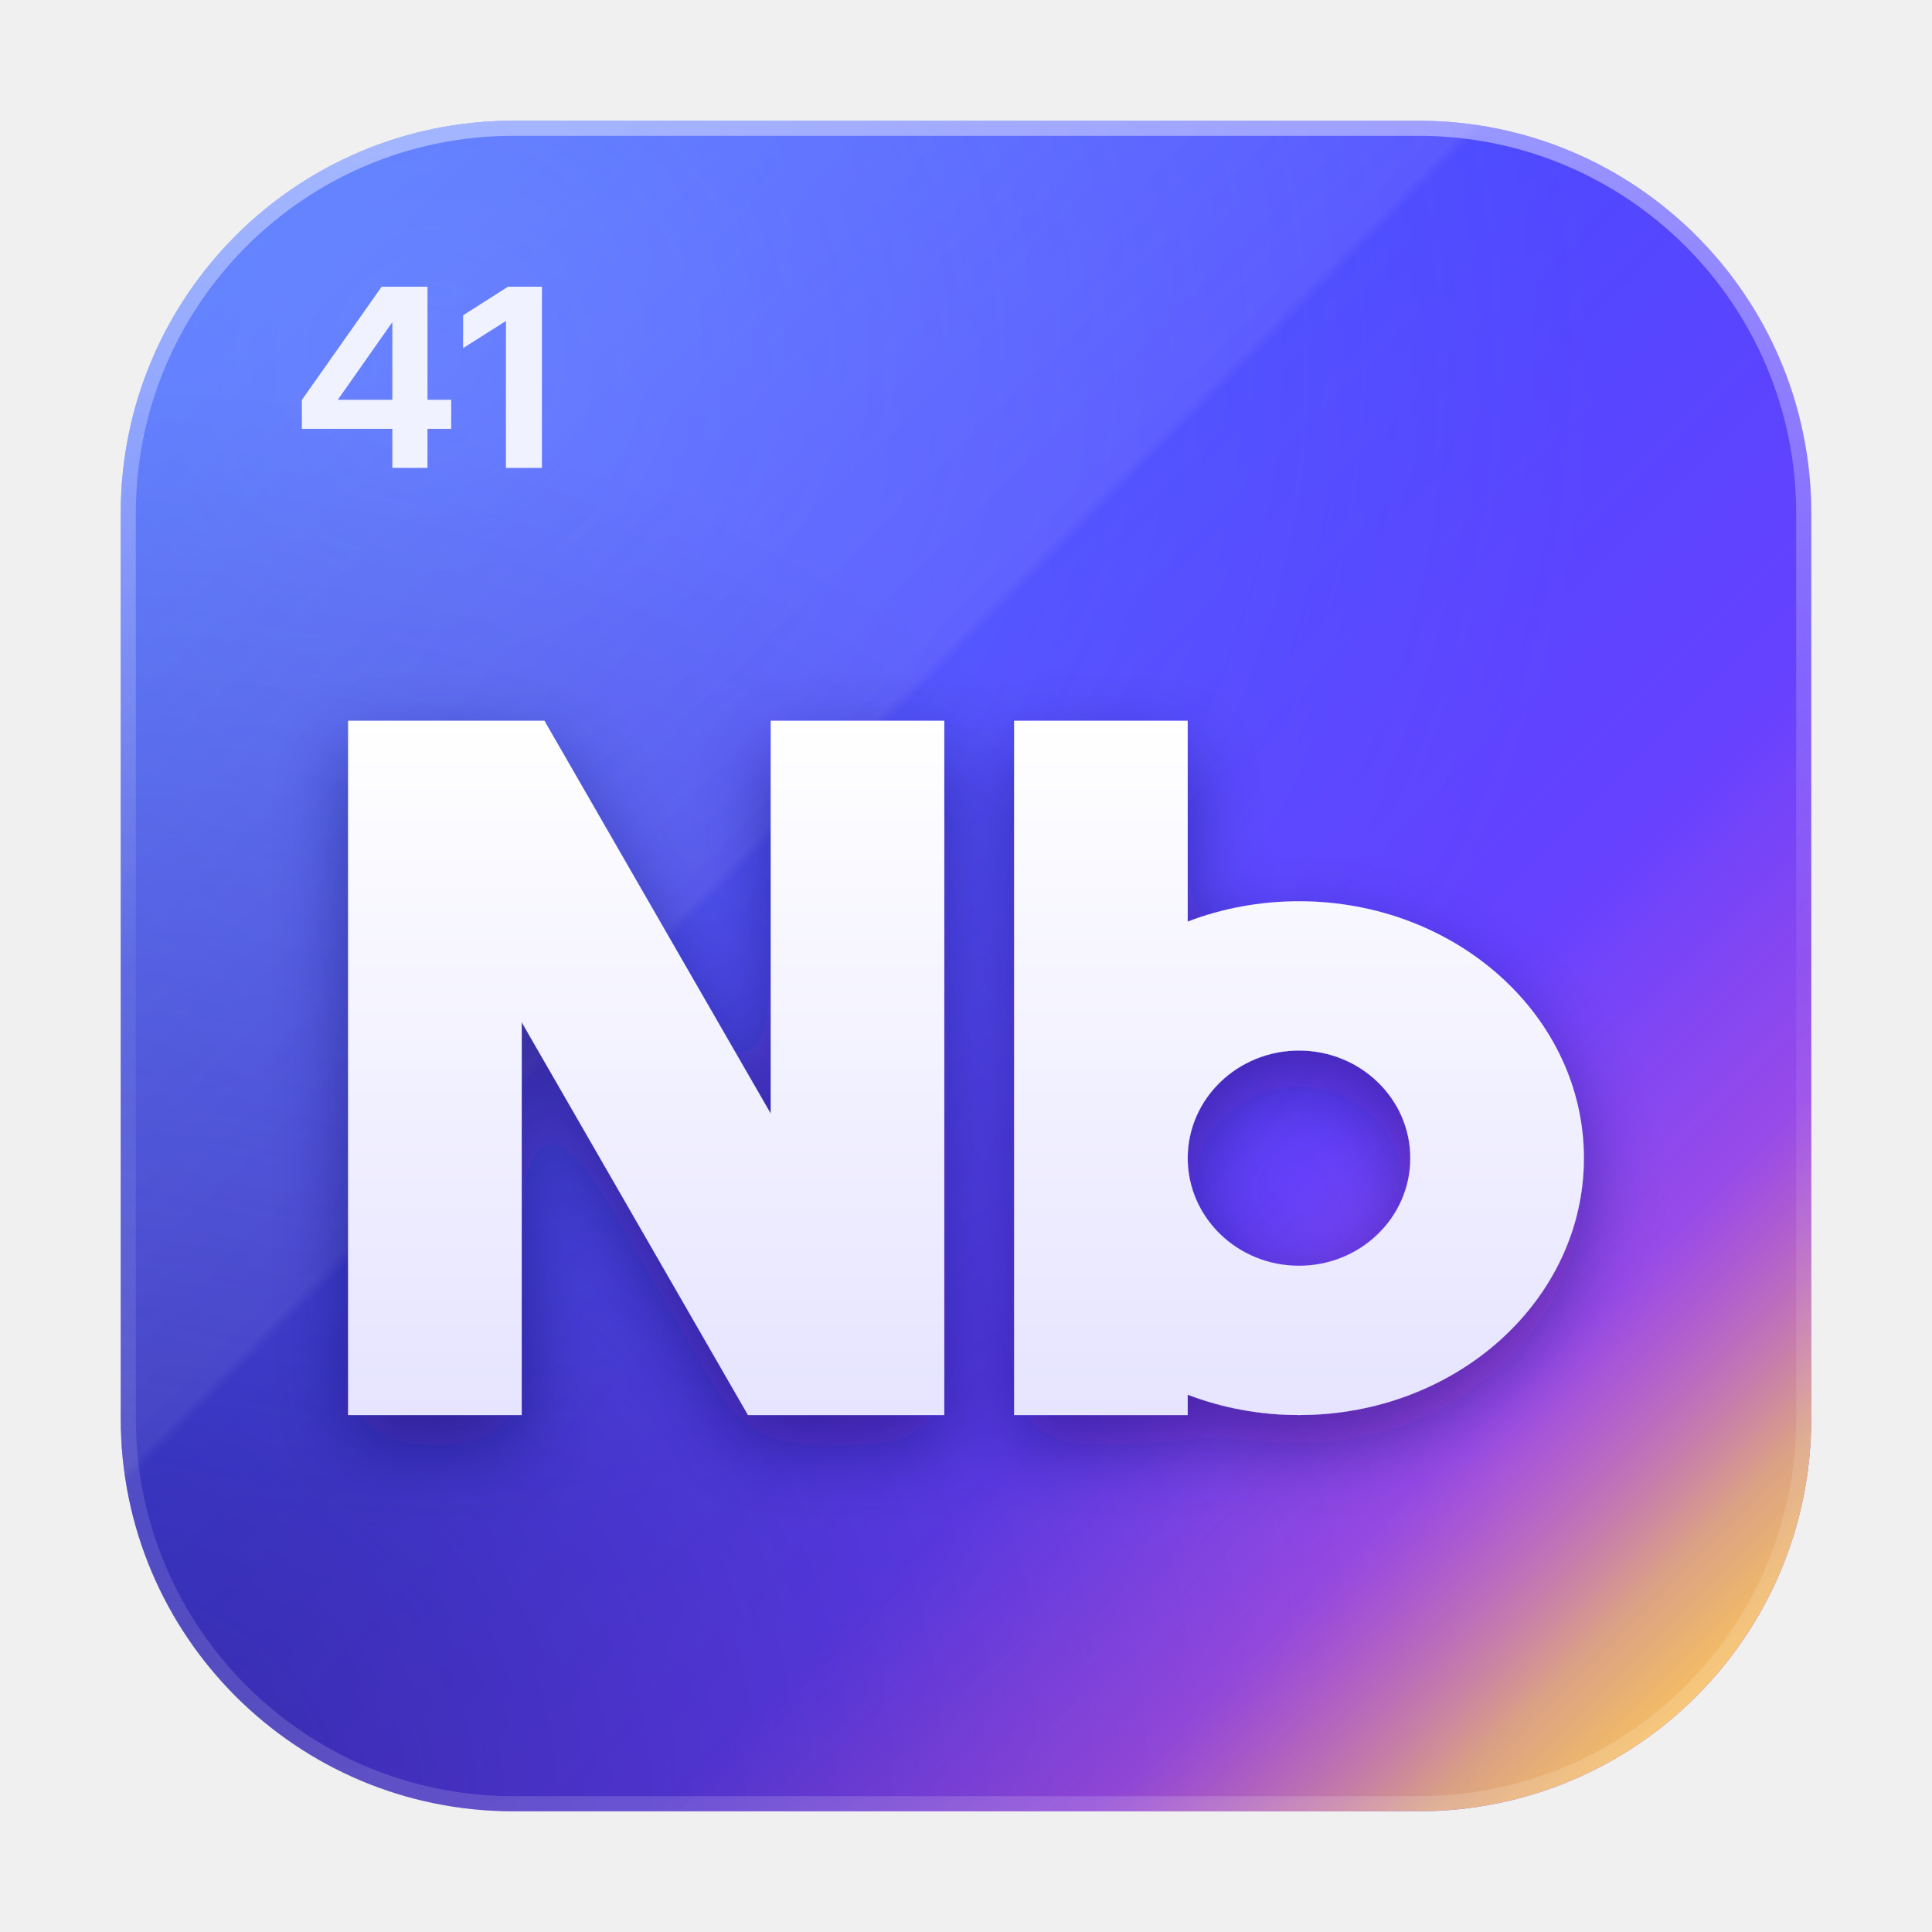
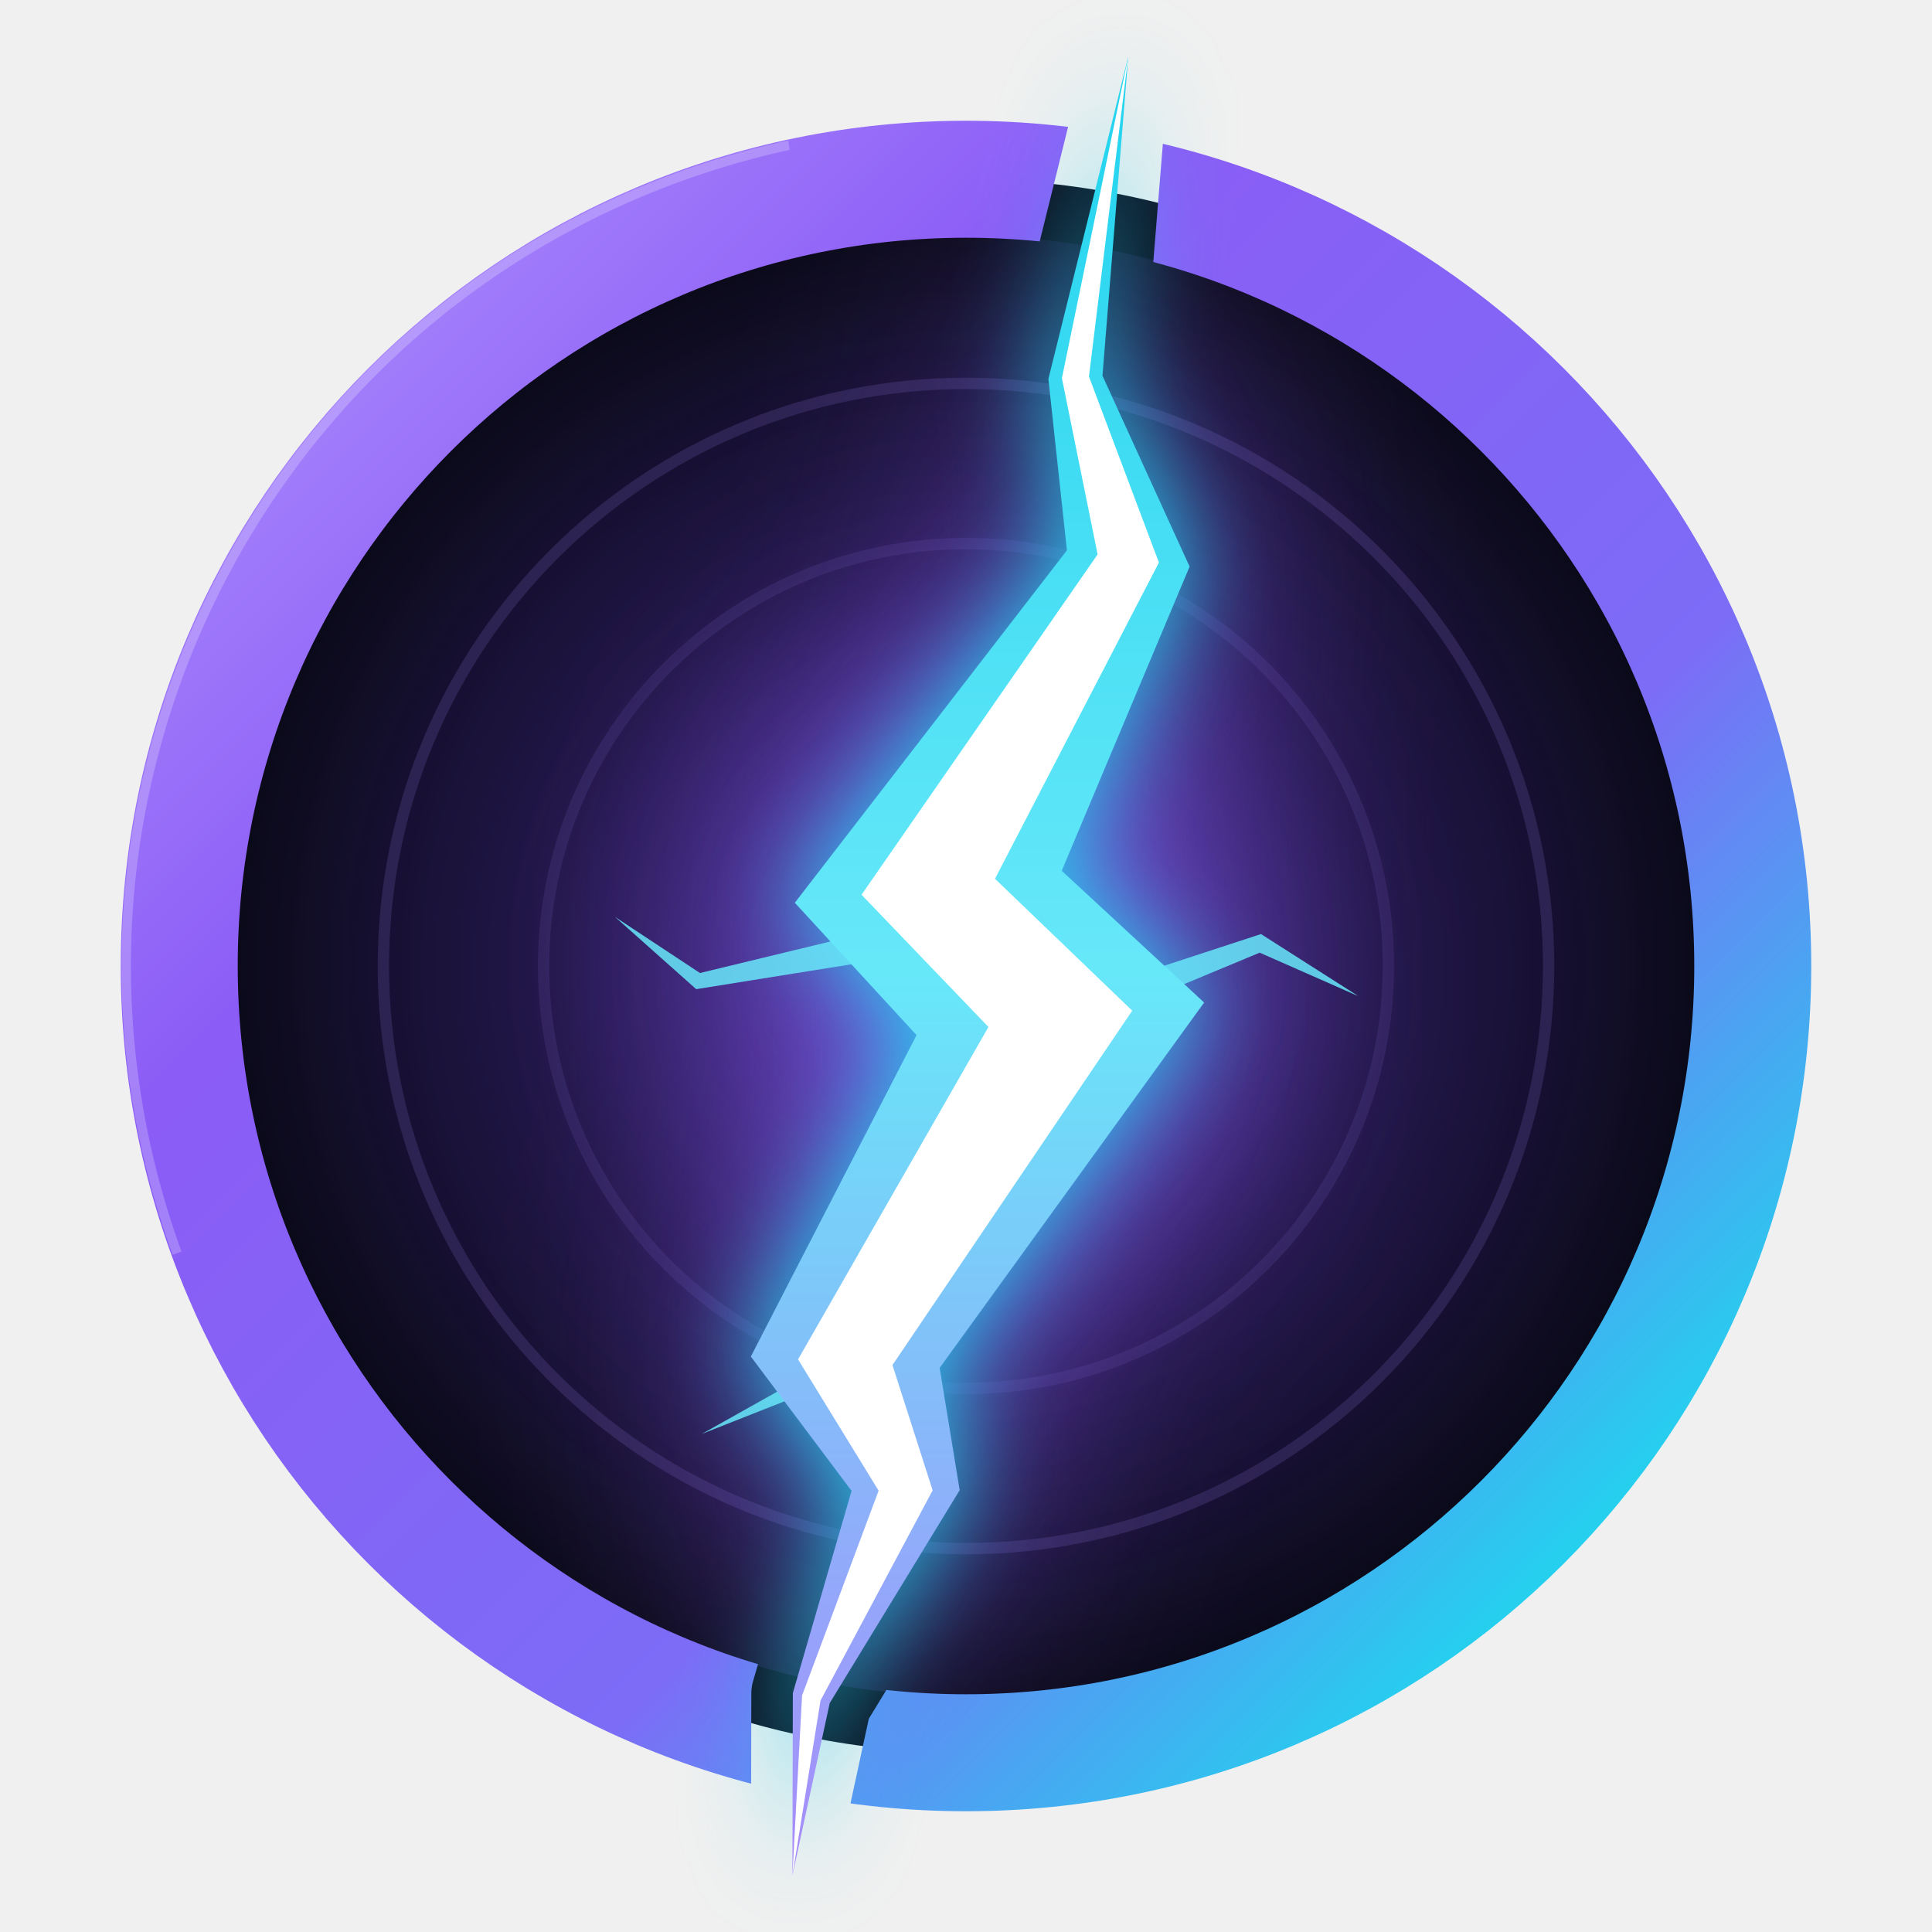
<svg xmlns="http://www.w3.org/2000/svg" viewBox="0 0 1024 1024">
  <defs>
-     <linearGradient id="nbl-base" x1="64" y1="64" x2="960" y2="960" gradientUnits="userSpaceOnUse">
-       <stop offset="0" stop-color="#2B5BFF" />
-       <stop offset="0.5" stop-color="#5546FF" />
-       <stop offset="0.85" stop-color="#7A3CFF" />
+     <linearGradient id="rfl-ring" x1="64" y1="64" x2="960" y2="960" gradientUnits="userSpaceOnUse">
+       <stop offset="0" stop-color="#B69CFF" />
+       <stop offset="0.3" stop-color="#8B5CF6" />
+       <stop offset="0.62" stop-color="#7C6CF6" />
+       <stop offset="0.86" stop-color="#22D3EE" />
    </linearGradient>
-     <linearGradient id="nbl-gold" x1="960" y1="960" x2="619.52" y2="619.52" gradientUnits="userSpaceOnUse">
-       <stop offset="0.14" stop-color="#FFC857" stop-opacity="1" />
-       <stop offset="0.3" stop-color="#FFC857" stop-opacity="0.72" />
-       <stop offset="0.56" stop-color="#FF6FA8" stop-opacity="0.26" />
-       <stop offset="0.9" stop-color="#FF6FA8" stop-opacity="0" />
+     <radialGradient id="rfl-portal" cx="512" cy="512" r="386" gradientUnits="userSpaceOnUse">
+       <stop offset="0" stop-color="#2A1766" />
+       <stop offset="0.55" stop-color="#140D33" />
+       <stop offset="1" stop-color="#0B0A1A" />
+     </radialGradient>
+     <linearGradient id="rfl-core" x1="0" y1="40" x2="0" y2="990" gradientUnits="userSpaceOnUse">
+       <stop offset="0" stop-color="#22D3EE" />
+       <stop offset="0.5" stop-color="#67E8F9" />
+       <stop offset="1" stop-color="#A78BFA" />
    </linearGradient>
-     <radialGradient id="nbl-depth" cx="64" cy="960" r="761.6" gradientUnits="userSpaceOnUse">
-       <stop offset="0" stop-color="#0B0738" stop-opacity="0.42" />
-       <stop offset="1" stop-color="#0B0738" stop-opacity="0" />
+     <mask id="rfl-cut" maskUnits="userSpaceOnUse" x="0" y="0" width="1024" height="1024">
+       <rect width="1024" height="1024" fill="#fff" />
+       <path d="M598 30L555.67 200.86L565.49 291.69L421.27 478.47L485.79 548.64L397.96 719L451.35 790.19L420.23 897.33L420 994L420 994L439.77 902.67L508.65 789.81L498.04 725L638.21 531.36L562.73 461.53L630.51 300.31L584.33 199.14L598 30Z" fill="#000" stroke="#000" stroke-width="44" stroke-linejoin="round" />
+     </mask>
+     <radialGradient id="rfl-bloom" cx="512" cy="512" r="386" gradientUnits="userSpaceOnUse">
+       <stop offset="0" stop-color="#8B5CF6" stop-opacity="0.55" />
+       <stop offset="0.6" stop-color="#8B5CF6" stop-opacity="0.12" />
+       <stop offset="1" stop-color="#8B5CF6" stop-opacity="0" />
    </radialGradient>
-     <radialGradient id="nbl-bloom" cx="229.76" cy="189.44" r="618.24" gradientUnits="userSpaceOnUse">
-       <stop offset="0" stop-color="#8FB0FF" stop-opacity="0.24" />
-       <stop offset="1" stop-color="#8FB0FF" stop-opacity="0" />
-     </radialGradient>
-     <linearGradient id="nbl-sheen" x1="64" y1="64" x2="960" y2="960" gradientUnits="userSpaceOnUse">
-       <stop offset="0" stop-color="#FFFFFF" stop-opacity="0.20" />
-       <stop offset="0.40" stop-color="#FFFFFF" stop-opacity="0.07" />
-       <stop offset="0.405" stop-color="#FFFFFF" stop-opacity="0" />
-     </linearGradient>
-     <linearGradient id="nbl-rim" x1="0" y1="64" x2="0" y2="960" gradientUnits="userSpaceOnUse">
-       <stop offset="0" stop-color="#FFFFFF" stop-opacity="0.42" />
-       <stop offset="0.5" stop-color="#FFFFFF" stop-opacity="0.06" />
-       <stop offset="1" stop-color="#FFFFFF" stop-opacity="0.16" />
-     </linearGradient>
-     <linearGradient id="nbl-ink" x1="0" y1="382" x2="0" y2="750" gradientUnits="userSpaceOnUse">
-       <stop offset="0" stop-color="#FFFFFF" />
-       <stop offset="1" stop-color="#E6E4FF" />
-     </linearGradient>
-     <filter id="nbl-shadow" x="-20%" y="-20%" width="140%" height="150%" color-interpolation-filters="sRGB">
-       <feDropShadow dx="0" dy="16" stdDeviation="20" flood-color="#14095A" flood-opacity="0.45" />
+     <filter id="rfl-glow-wide" x="-60%" y="-30%" width="220%" height="160%" color-interpolation-filters="sRGB">
+       <feGaussianBlur stdDeviation="70" />
    </filter>
+     <filter id="rfl-glow" x="-60%" y="-30%" width="220%" height="160%" color-interpolation-filters="sRGB">
+       <feGaussianBlur stdDeviation="26" />
+     </filter>
+     <clipPath id="rfl-inside">
+       <circle cx="512" cy="512" r="387" />
+     </clipPath>
  </defs>
-   <rect x="64" y="64" width="896" height="896" rx="208" fill="url(#nbl-base)" />
-   <rect x="64" y="64" width="896" height="896" rx="208" fill="url(#nbl-bloom)" />
-   <rect x="64" y="64" width="896" height="896" rx="208" fill="url(#nbl-depth)" />
-   <rect x="64" y="64" width="896" height="896" rx="208" fill="url(#nbl-gold)" />
-   <rect x="64" y="64" width="896" height="896" rx="208" fill="url(#nbl-sheen)" />
-   <rect x="68" y="68" width="888" height="888" rx="204" fill="none" stroke="url(#nbl-rim)" stroke-width="8" />
-   <path d="M160 227.31H207.95V248H226.58V227.31H239.15V211.91H226.58V151.96H202.28L160 211.97ZM207.95 211.91H179.14V211.78L207.82 170.91H207.95ZM287.23 151.96H269.25L245.46 167.11V184.51L268.02 170.21H268.15V248H287.23Z" fill="#FFFFFF" fill-opacity="0.9" />
-   <path d="M184.5 382H276.5V750H184.5ZM408.5 382H500.5V750H408.5ZM184.5 382H288.55L500.5 750H396.45ZM537.5 382H629.5V750H537.5ZM537.5 613.84A151 136.16 0 1 1 839.5 613.84A151 136.16 0 1 1 537.5 613.84ZM629.5 613.84A59 57.04 0 1 0 747.5 613.84A59 57.04 0 1 0 629.5 613.84Z" fill="url(#nbl-ink)" filter="url(#nbl-shadow)" />
+   <circle cx="512" cy="512" r="417" fill="url(#rfl-portal)" />
+   <circle cx="512" cy="512" r="386" fill="url(#rfl-bloom)" />
+   <circle cx="512" cy="512" r="308.8" fill="none" stroke="#A78BFA" stroke-opacity="0.16" stroke-width="6" />
+   <circle cx="512" cy="512" r="223.88" fill="none" stroke="#A78BFA" stroke-opacity="0.11" stroke-width="6" />
+   <g clip-path="url(#rfl-inside)">
+     <path d="M598 30L555.67 200.86L565.49 291.69L421.27 478.47L485.79 548.64L397.96 719L451.35 790.19L420.23 897.33L420 994L420 994L439.77 902.67L508.65 789.81L498.04 725L638.21 531.36L562.73 461.53L630.51 300.31L584.33 199.14L598 30Z" fill="#8B5CF6" opacity="0.95" filter="url(#rfl-glow-wide)" />
+   </g>
+   <circle cx="512" cy="512" r="417" fill="none" stroke="url(#rfl-ring)" stroke-width="62" mask="url(#rfl-cut)" />
+   <circle cx="512" cy="512" r="445" fill="none" stroke="#FFFFFF" stroke-opacity="0.22" stroke-width="5" stroke-dasharray="774.09 2040.78" transform="rotate(-200 512 512)" mask="url(#rfl-cut)" />
+   <path d="M598 30L555.67 200.86L565.49 291.69L421.27 478.47L485.79 548.64L397.96 719L451.35 790.19L420.23 897.33L420 994L420 994L439.77 902.67L508.65 789.81L498.04 725L638.21 531.36L562.73 461.53L630.51 300.31L584.33 199.14L598 30Z" fill="#22D3EE" filter="url(#rfl-glow)" />
+   <path d="M563.13 548.44L667.66 504.93L720 528L720 528L668.34 495.07L556.87 531.56ZM468.43 492.16L371 515.72L326 486L326 486L369 524.28L471.57 507.84ZM449.43 716.58L372 760L372 760L454.57 727.42Z" fill="#67E8F9" opacity="0.85" />
+   <path d="M598 30L555.67 200.86L565.49 291.69L421.27 478.47L485.79 548.64L397.96 719L451.35 790.19L420.23 897.33L420 994L420 994L439.77 902.67L508.65 789.81L498.04 725L638.21 531.36L562.73 461.53L630.51 300.31L584.33 199.14L598 30Z" fill="url(#rfl-core)" />
+   <path d="M598 30L562.83 200.43L581.75 293.85L456.63 474.23L523.89 544.32L422.98 720.5L465.68 790.09L425.11 898.67L420 994L420 994L434.89 901.33L494.32 789.91L473.02 723.5L600.11 535.68L527.37 465.77L614.25 298.15L577.17 199.57L598 30Z" fill="#FFFFFF" />
</svg>
